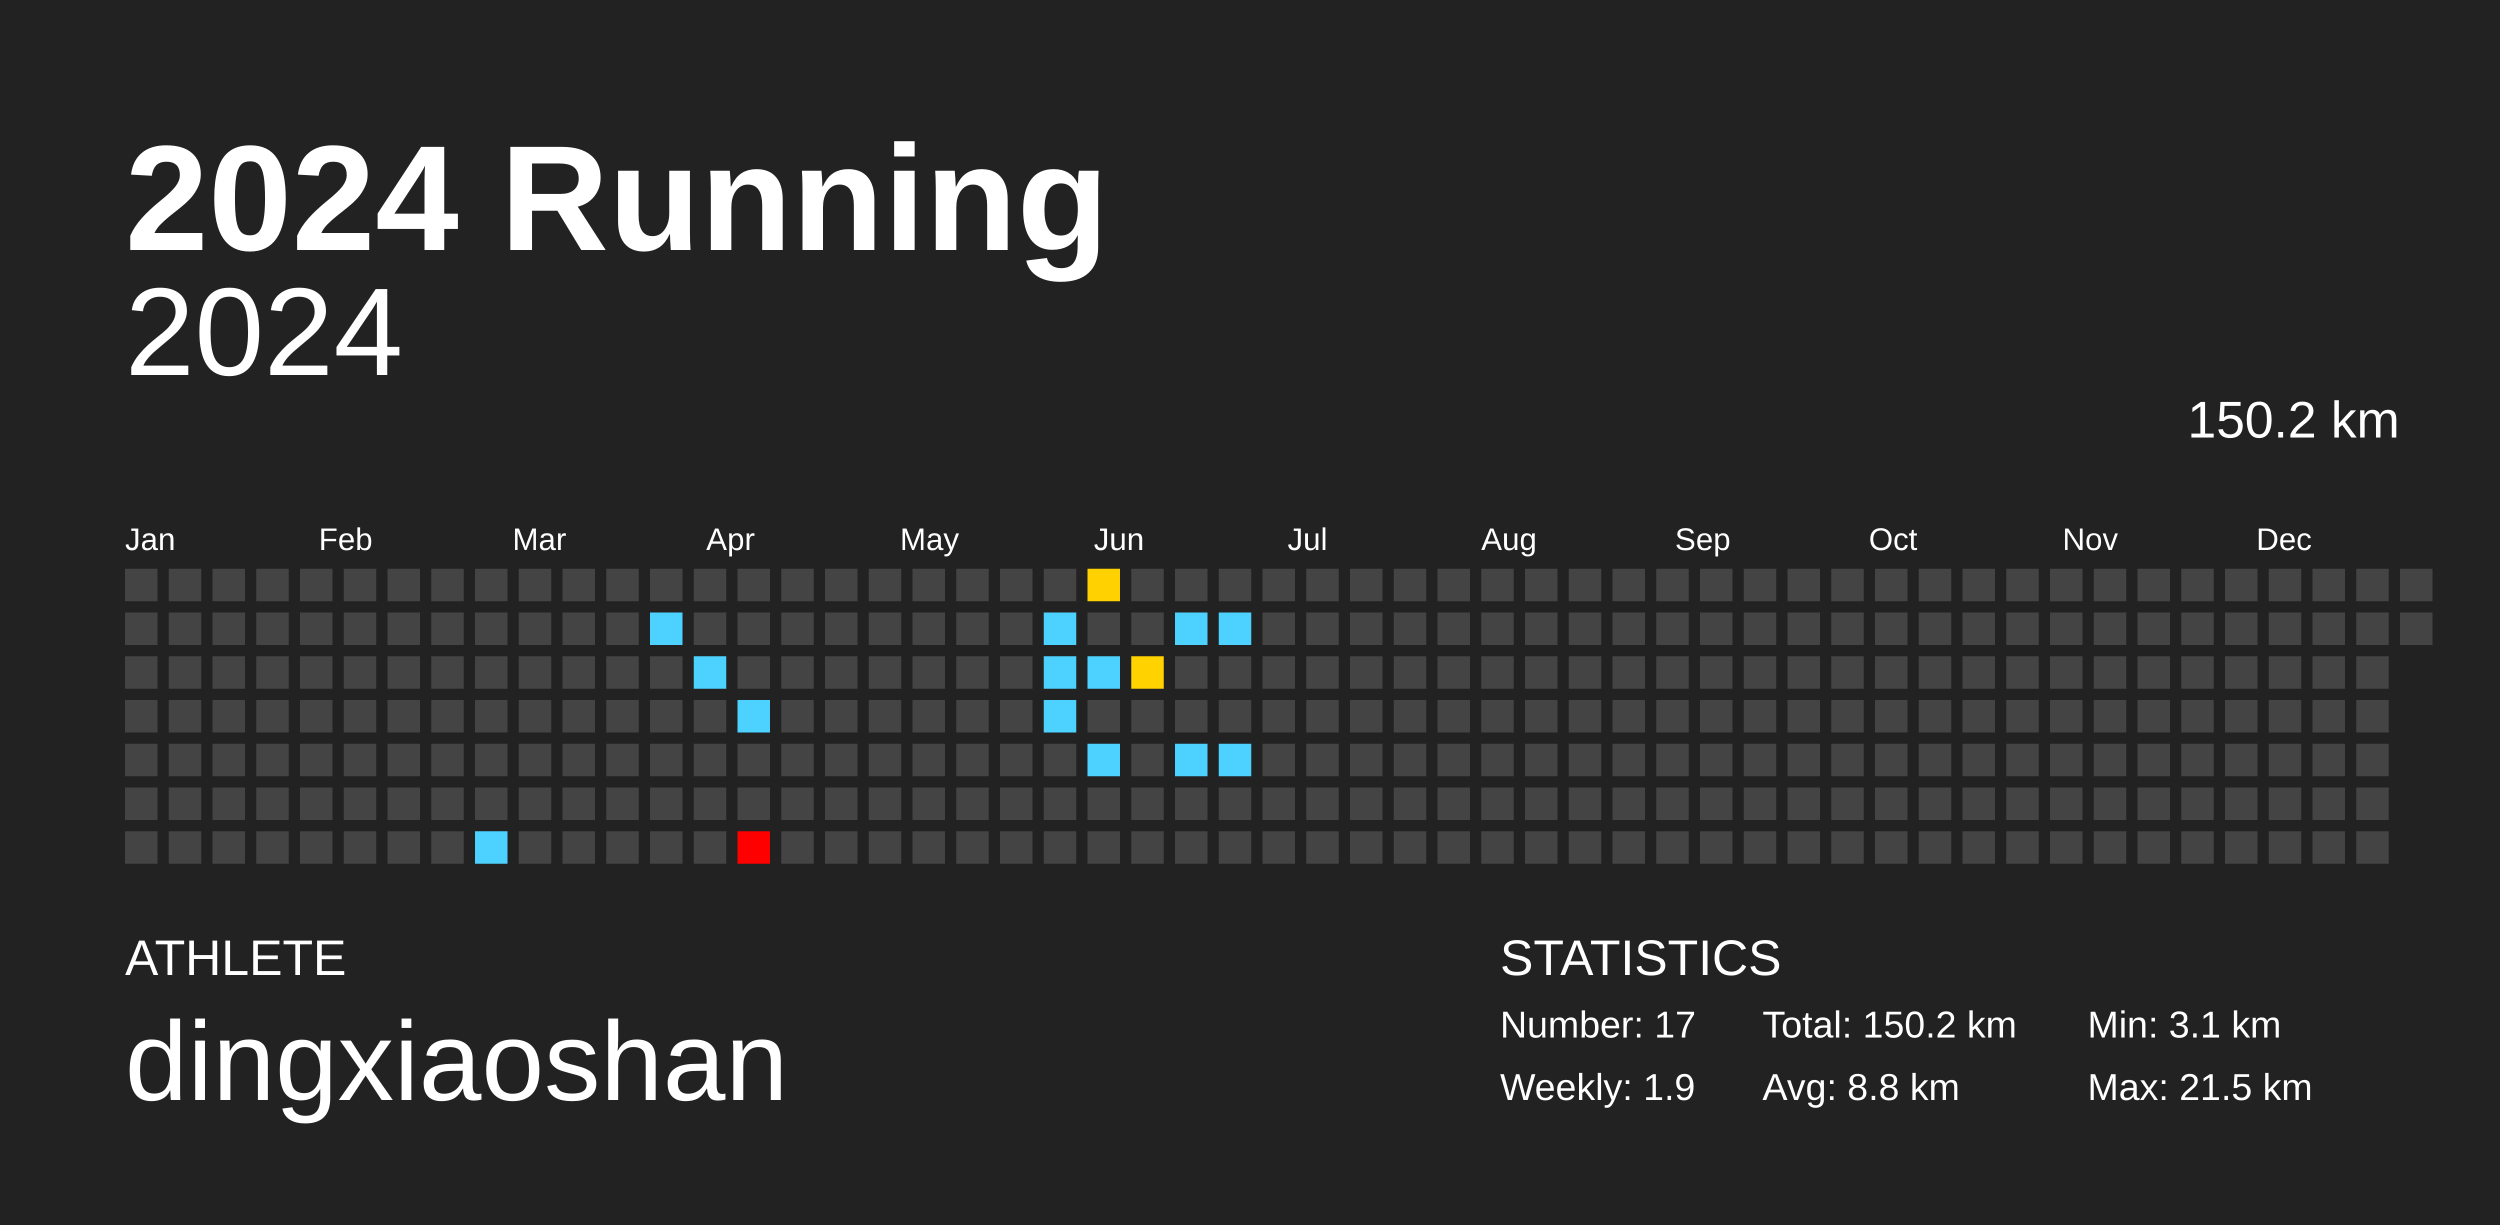
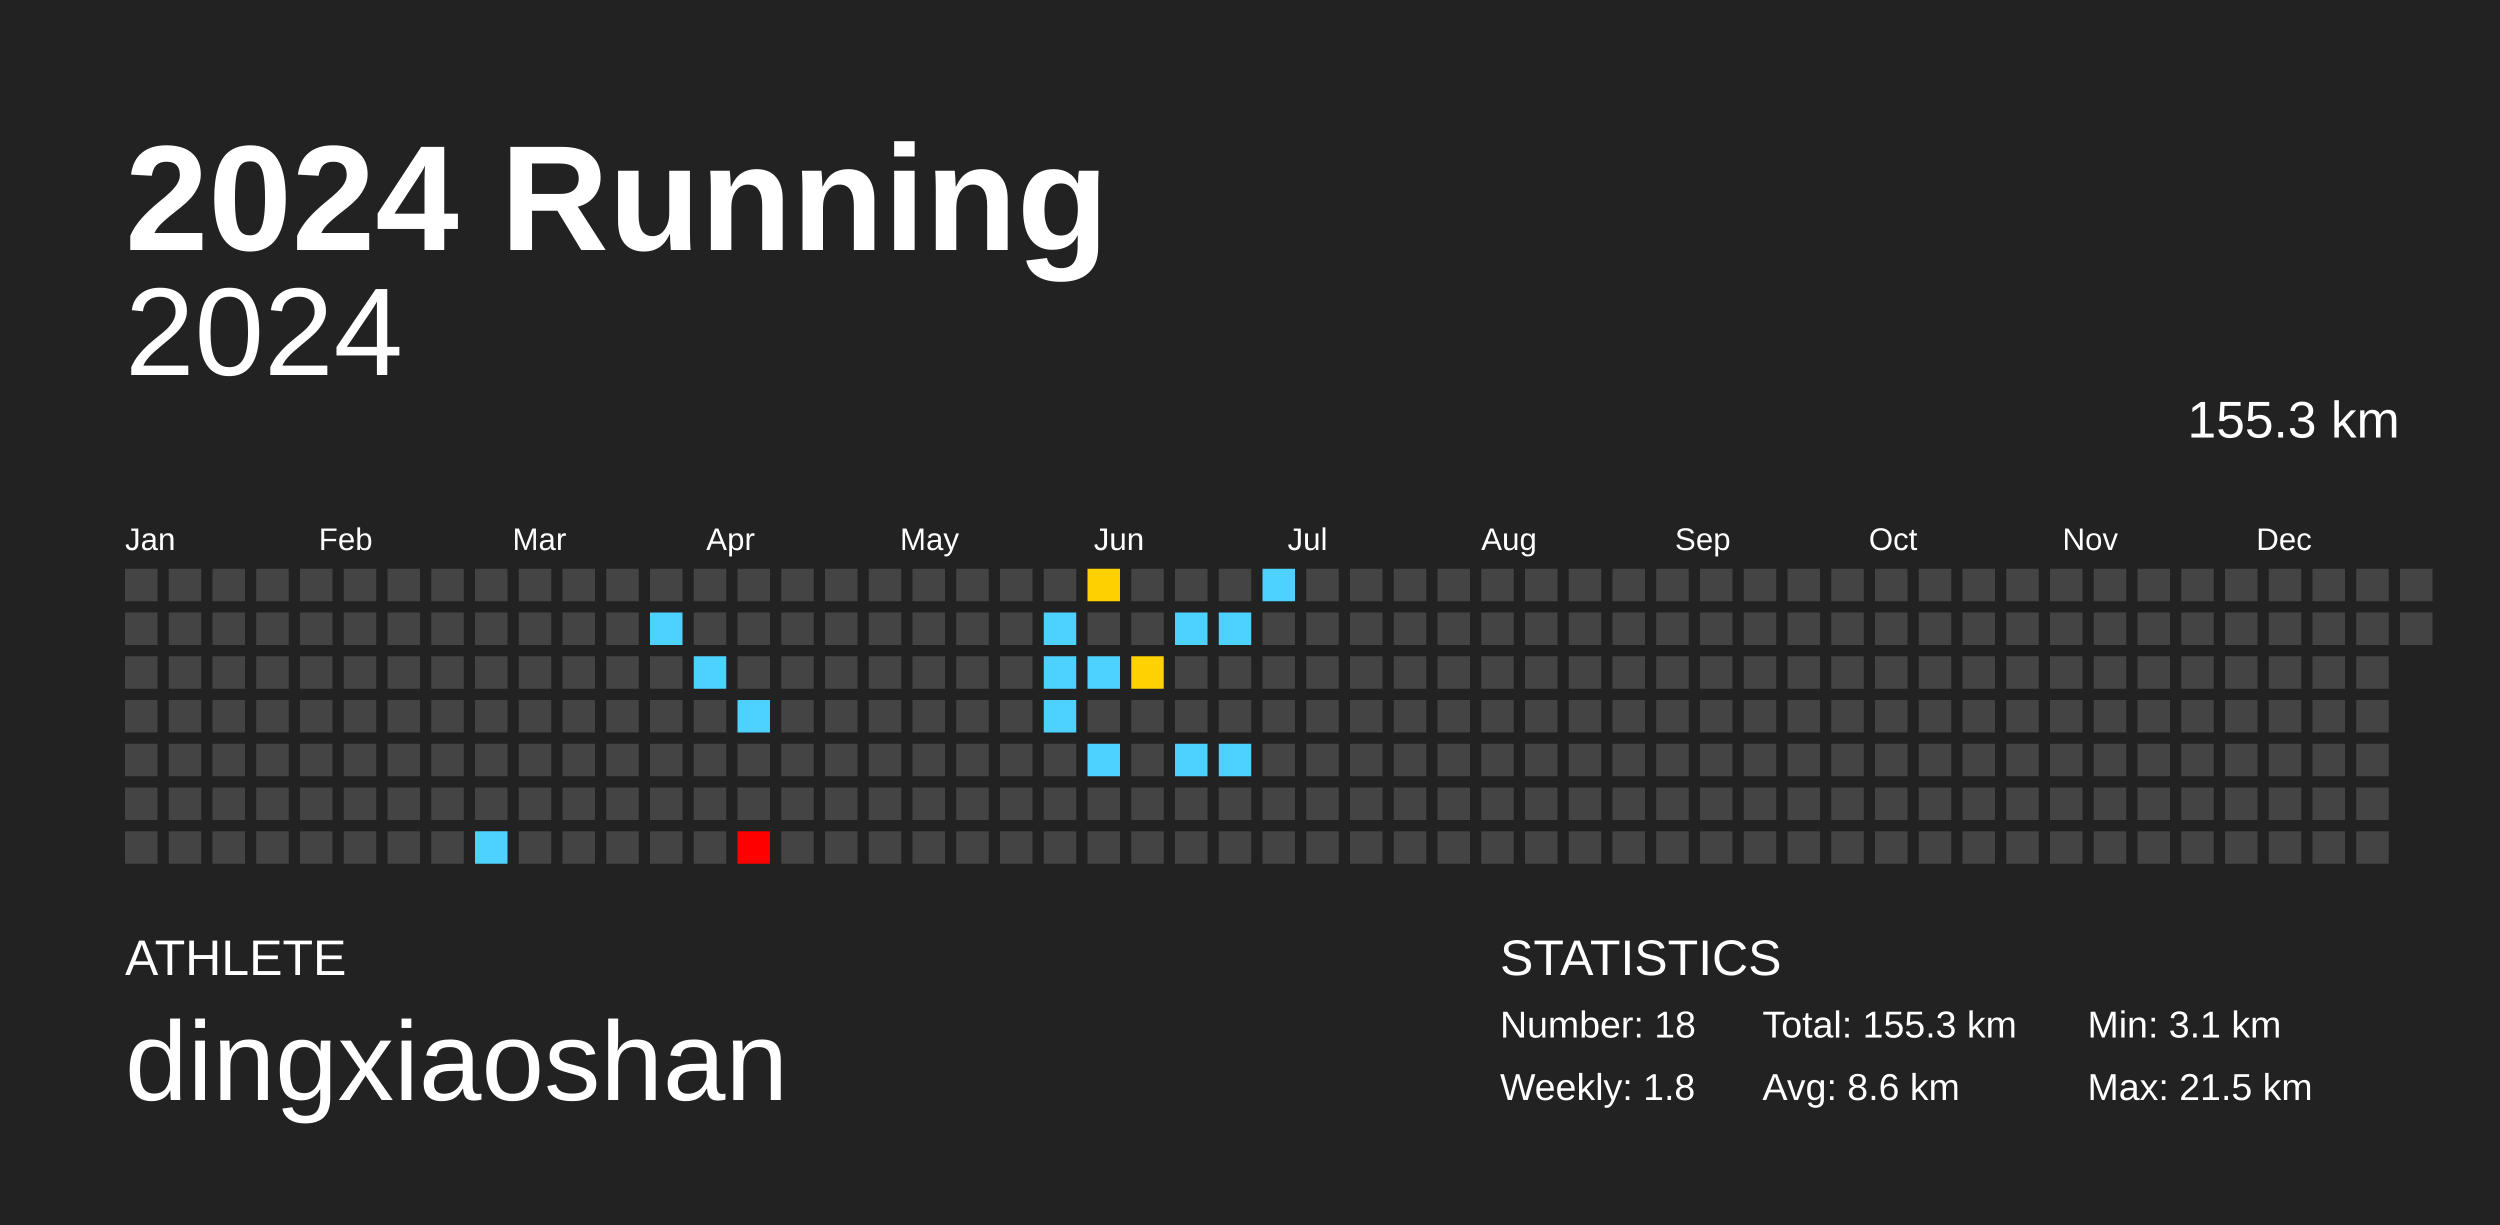
<svg xmlns="http://www.w3.org/2000/svg" baseProfile="full" height="98mm" version="1.1" viewBox="0,0,200,98" width="200mm">
  <defs />
  <rect fill="#222222" height="98" width="200" x="0" y="0" />
  <text fill="#FFFFFF" style="font-size:12px; font-family:Arial; font-weight:bold;" x="10" y="20">2024 Running</text>
  <text fill="#FFFFFF" style="font-size:4px; font-family:Arial" x="10" y="78">ATHLETE</text>
  <text fill="#FFFFFF" style="font-size:9px; font-family:Arial" x="10" y="88">dingxiaoshan</text>
  <text fill="#FFFFFF" style="font-size:4px; font-family:Arial" x="120" y="78">STATISTICS</text>
-   <text fill="#FFFFFF" style="font-size:3px; font-family:Arial" x="120" y="83">Number: 17</text>
-   <text fill="#FFFFFF" style="font-size:3px; font-family:Arial" x="120" y="88">Weekly: 1.9</text>
-   <text fill="#FFFFFF" style="font-size:3px; font-family:Arial" x="141" y="83">Total: 150.2 km</text>
-   <text fill="#FFFFFF" style="font-size:3px; font-family:Arial" x="141" y="88">Avg: 8.8 km</text>
+   <text fill="#FFFFFF" style="font-size:3px; font-family:Arial" x="120" y="83">Number: 18</text>
+   <text fill="#FFFFFF" style="font-size:3px; font-family:Arial" x="120" y="88">Weekly: 1.8</text>
+   <text fill="#FFFFFF" style="font-size:3px; font-family:Arial" x="141" y="83">Total: 155.3 km</text>
+   <text fill="#FFFFFF" style="font-size:3px; font-family:Arial" x="141" y="88">Avg: 8.6 km</text>
  <text fill="#FFFFFF" style="font-size:3px; font-family:Arial" x="167" y="83">Min: 3.1 km</text>
  <text fill="#FFFFFF" style="font-size:3px; font-family:Arial" x="167" y="88">Max: 21.5 km</text>
  <text alignment-baseline="hanging" fill="#FFFFFF" style="font-size:10.0px; font-family:Arial;" x="10" y="30">2024</text>
-   <text alignment-baseline="hanging" fill="#FFFFFF" style="font-size:4.125px; font-family:Arial;" x="175" y="35">150.2 km</text>
+   <text alignment-baseline="hanging" fill="#FFFFFF" style="font-size:4.125px; font-family:Arial;" x="175" y="35">155.3 km</text>
  <text fill="#FFFFFF" style="font-size:2.5px; font-family:Arial" x="10.0" y="44">Jan</text>
  <text fill="#FFFFFF" style="font-size:2.5px; font-family:Arial" x="25.5" y="44">Feb</text>
  <text fill="#FFFFFF" style="font-size:2.5px; font-family:Arial" x="41.0" y="44">Mar</text>
  <text fill="#FFFFFF" style="font-size:2.5px; font-family:Arial" x="56.5" y="44">Apr</text>
  <text fill="#FFFFFF" style="font-size:2.5px; font-family:Arial" x="72.0" y="44">May</text>
  <text fill="#FFFFFF" style="font-size:2.5px; font-family:Arial" x="87.5" y="44">Jun</text>
  <text fill="#FFFFFF" style="font-size:2.5px; font-family:Arial" x="103.0" y="44">Jul</text>
  <text fill="#FFFFFF" style="font-size:2.5px; font-family:Arial" x="118.5" y="44">Aug</text>
  <text fill="#FFFFFF" style="font-size:2.5px; font-family:Arial" x="134.0" y="44">Sep</text>
  <text fill="#FFFFFF" style="font-size:2.5px; font-family:Arial" x="149.5" y="44">Oct</text>
  <text fill="#FFFFFF" style="font-size:2.5px; font-family:Arial" x="165.0" y="44">Nov</text>
  <text fill="#FFFFFF" style="font-size:2.5px; font-family:Arial" x="180.5" y="44">Dec</text>
  <rect fill="#444444" height="2.6" width="2.6" x="10.0" y="45.5" />
  <rect fill="#444444" height="2.6" width="2.6" x="10.0" y="49.0" />
  <rect fill="#444444" height="2.6" width="2.6" x="10.0" y="52.5" />
  <rect fill="#444444" height="2.6" width="2.6" x="10.0" y="56.0" />
  <rect fill="#444444" height="2.6" width="2.6" x="10.0" y="59.5" />
  <rect fill="#444444" height="2.6" width="2.6" x="10.0" y="63.0" />
  <rect fill="#444444" height="2.6" width="2.6" x="10.0" y="66.5" />
  <rect fill="#444444" height="2.6" width="2.6" x="13.5" y="45.5" />
  <rect fill="#444444" height="2.6" width="2.6" x="13.5" y="49.0" />
  <rect fill="#444444" height="2.6" width="2.6" x="13.5" y="52.5" />
  <rect fill="#444444" height="2.6" width="2.6" x="13.5" y="56.0" />
  <rect fill="#444444" height="2.6" width="2.6" x="13.5" y="59.5" />
  <rect fill="#444444" height="2.6" width="2.6" x="13.5" y="63.0" />
  <rect fill="#444444" height="2.6" width="2.6" x="13.5" y="66.5" />
  <rect fill="#444444" height="2.6" width="2.6" x="17.0" y="45.5" />
  <rect fill="#444444" height="2.6" width="2.6" x="17.0" y="49.0" />
  <rect fill="#444444" height="2.6" width="2.6" x="17.0" y="52.5" />
  <rect fill="#444444" height="2.6" width="2.6" x="17.0" y="56.0" />
  <rect fill="#444444" height="2.6" width="2.6" x="17.0" y="59.5" />
  <rect fill="#444444" height="2.6" width="2.6" x="17.0" y="63.0" />
  <rect fill="#444444" height="2.6" width="2.6" x="17.0" y="66.5" />
  <rect fill="#444444" height="2.6" width="2.6" x="20.5" y="45.5" />
  <rect fill="#444444" height="2.6" width="2.6" x="20.5" y="49.0" />
  <rect fill="#444444" height="2.6" width="2.6" x="20.5" y="52.5" />
  <rect fill="#444444" height="2.6" width="2.6" x="20.5" y="56.0" />
  <rect fill="#444444" height="2.6" width="2.6" x="20.5" y="59.5" />
  <rect fill="#444444" height="2.6" width="2.6" x="20.5" y="63.0" />
  <rect fill="#444444" height="2.6" width="2.6" x="20.5" y="66.5" />
  <rect fill="#444444" height="2.6" width="2.6" x="24.0" y="45.5" />
  <rect fill="#444444" height="2.6" width="2.6" x="24.0" y="49.0" />
  <rect fill="#444444" height="2.6" width="2.6" x="24.0" y="52.5" />
  <rect fill="#444444" height="2.6" width="2.6" x="24.0" y="56.0" />
  <rect fill="#444444" height="2.6" width="2.6" x="24.0" y="59.5" />
  <rect fill="#444444" height="2.6" width="2.6" x="24.0" y="63.0" />
  <rect fill="#444444" height="2.6" width="2.6" x="24.0" y="66.5" />
  <rect fill="#444444" height="2.6" width="2.6" x="27.5" y="45.5" />
  <rect fill="#444444" height="2.6" width="2.6" x="27.5" y="49.0" />
  <rect fill="#444444" height="2.6" width="2.6" x="27.5" y="52.5" />
  <rect fill="#444444" height="2.6" width="2.6" x="27.5" y="56.0" />
  <rect fill="#444444" height="2.6" width="2.6" x="27.5" y="59.5" />
  <rect fill="#444444" height="2.6" width="2.6" x="27.5" y="63.0" />
  <rect fill="#444444" height="2.6" width="2.6" x="27.5" y="66.5" />
  <rect fill="#444444" height="2.6" width="2.6" x="31.0" y="45.5" />
  <rect fill="#444444" height="2.6" width="2.6" x="31.0" y="49.0" />
  <rect fill="#444444" height="2.6" width="2.6" x="31.0" y="52.5" />
  <rect fill="#444444" height="2.6" width="2.6" x="31.0" y="56.0" />
  <rect fill="#444444" height="2.6" width="2.6" x="31.0" y="59.5" />
  <rect fill="#444444" height="2.6" width="2.6" x="31.0" y="63.0" />
  <rect fill="#444444" height="2.6" width="2.6" x="31.0" y="66.5" />
  <rect fill="#444444" height="2.6" width="2.6" x="34.5" y="45.5" />
  <rect fill="#444444" height="2.6" width="2.6" x="34.5" y="49.0" />
  <rect fill="#444444" height="2.6" width="2.6" x="34.5" y="52.5" />
  <rect fill="#444444" height="2.6" width="2.6" x="34.5" y="56.0" />
  <rect fill="#444444" height="2.6" width="2.6" x="34.5" y="59.5" />
  <rect fill="#444444" height="2.6" width="2.6" x="34.5" y="63.0" />
  <rect fill="#444444" height="2.6" width="2.6" x="34.5" y="66.5" />
  <rect fill="#444444" height="2.6" width="2.6" x="38.0" y="45.5" />
  <rect fill="#444444" height="2.6" width="2.6" x="38.0" y="49.0" />
  <rect fill="#444444" height="2.6" width="2.6" x="38.0" y="52.5" />
  <rect fill="#444444" height="2.6" width="2.6" x="38.0" y="56.0" />
  <rect fill="#444444" height="2.6" width="2.6" x="38.0" y="59.5" />
  <rect fill="#444444" height="2.6" width="2.6" x="38.0" y="63.0" />
  <rect fill="#4dd2ff" height="2.6" width="2.6" x="38.0" y="66.5" />
  <rect fill="#444444" height="2.6" width="2.6" x="41.5" y="45.5" />
  <rect fill="#444444" height="2.6" width="2.6" x="41.5" y="49.0" />
  <rect fill="#444444" height="2.6" width="2.6" x="41.5" y="52.5" />
  <rect fill="#444444" height="2.6" width="2.6" x="41.5" y="56.0" />
  <rect fill="#444444" height="2.6" width="2.6" x="41.5" y="59.5" />
  <rect fill="#444444" height="2.6" width="2.6" x="41.5" y="63.0" />
  <rect fill="#444444" height="2.6" width="2.6" x="41.5" y="66.5" />
  <rect fill="#444444" height="2.6" width="2.6" x="45.0" y="45.5" />
  <rect fill="#444444" height="2.6" width="2.6" x="45.0" y="49.0" />
  <rect fill="#444444" height="2.6" width="2.6" x="45.0" y="52.5" />
  <rect fill="#444444" height="2.6" width="2.6" x="45.0" y="56.0" />
  <rect fill="#444444" height="2.6" width="2.6" x="45.0" y="59.5" />
  <rect fill="#444444" height="2.6" width="2.6" x="45.0" y="63.0" />
  <rect fill="#444444" height="2.6" width="2.6" x="45.0" y="66.5" />
  <rect fill="#444444" height="2.6" width="2.6" x="48.5" y="45.5" />
  <rect fill="#444444" height="2.6" width="2.6" x="48.5" y="49.0" />
  <rect fill="#444444" height="2.6" width="2.6" x="48.5" y="52.5" />
  <rect fill="#444444" height="2.6" width="2.6" x="48.5" y="56.0" />
  <rect fill="#444444" height="2.6" width="2.6" x="48.5" y="59.5" />
  <rect fill="#444444" height="2.6" width="2.6" x="48.5" y="63.0" />
  <rect fill="#444444" height="2.6" width="2.6" x="48.5" y="66.5" />
  <rect fill="#444444" height="2.6" width="2.6" x="52.0" y="45.5" />
  <rect fill="#4dd2ff" height="2.6" width="2.6" x="52.0" y="49.0" />
  <rect fill="#444444" height="2.6" width="2.6" x="52.0" y="52.5" />
  <rect fill="#444444" height="2.6" width="2.6" x="52.0" y="56.0" />
  <rect fill="#444444" height="2.6" width="2.6" x="52.0" y="59.5" />
  <rect fill="#444444" height="2.6" width="2.6" x="52.0" y="63.0" />
  <rect fill="#444444" height="2.6" width="2.6" x="52.0" y="66.5" />
  <rect fill="#444444" height="2.6" width="2.6" x="55.5" y="45.5" />
  <rect fill="#444444" height="2.6" width="2.6" x="55.5" y="49.0" />
  <rect fill="#4dd2ff" height="2.6" width="2.6" x="55.5" y="52.5" />
  <rect fill="#444444" height="2.6" width="2.6" x="55.5" y="56.0" />
  <rect fill="#444444" height="2.6" width="2.6" x="55.5" y="59.5" />
  <rect fill="#444444" height="2.6" width="2.6" x="55.5" y="63.0" />
  <rect fill="#444444" height="2.6" width="2.6" x="55.5" y="66.5" />
  <rect fill="#444444" height="2.6" width="2.6" x="59.0" y="45.5" />
  <rect fill="#444444" height="2.6" width="2.6" x="59.0" y="49.0" />
  <rect fill="#444444" height="2.6" width="2.6" x="59.0" y="52.5" />
  <rect fill="#4dd2ff" height="2.6" width="2.6" x="59.0" y="56.0" />
  <rect fill="#444444" height="2.6" width="2.6" x="59.0" y="59.5" />
  <rect fill="#444444" height="2.6" width="2.6" x="59.0" y="63.0" />
  <rect fill="red" height="2.6" width="2.6" x="59.0" y="66.5" />
  <rect fill="#444444" height="2.6" width="2.6" x="62.5" y="45.5" />
  <rect fill="#444444" height="2.6" width="2.6" x="62.5" y="49.0" />
  <rect fill="#444444" height="2.6" width="2.6" x="62.5" y="52.5" />
  <rect fill="#444444" height="2.6" width="2.6" x="62.5" y="56.0" />
  <rect fill="#444444" height="2.6" width="2.6" x="62.5" y="59.5" />
  <rect fill="#444444" height="2.6" width="2.6" x="62.5" y="63.0" />
  <rect fill="#444444" height="2.6" width="2.6" x="62.5" y="66.5" />
  <rect fill="#444444" height="2.6" width="2.6" x="66.0" y="45.5" />
  <rect fill="#444444" height="2.6" width="2.6" x="66.0" y="49.0" />
  <rect fill="#444444" height="2.6" width="2.6" x="66.0" y="52.5" />
  <rect fill="#444444" height="2.6" width="2.6" x="66.0" y="56.0" />
  <rect fill="#444444" height="2.6" width="2.6" x="66.0" y="59.5" />
  <rect fill="#444444" height="2.6" width="2.6" x="66.0" y="63.0" />
  <rect fill="#444444" height="2.6" width="2.6" x="66.0" y="66.5" />
  <rect fill="#444444" height="2.6" width="2.6" x="69.5" y="45.5" />
  <rect fill="#444444" height="2.6" width="2.6" x="69.5" y="49.0" />
  <rect fill="#444444" height="2.6" width="2.6" x="69.5" y="52.5" />
  <rect fill="#444444" height="2.6" width="2.6" x="69.5" y="56.0" />
  <rect fill="#444444" height="2.6" width="2.6" x="69.5" y="59.5" />
  <rect fill="#444444" height="2.6" width="2.6" x="69.5" y="63.0" />
  <rect fill="#444444" height="2.6" width="2.6" x="69.5" y="66.5" />
  <rect fill="#444444" height="2.6" width="2.6" x="73.0" y="45.5" />
  <rect fill="#444444" height="2.6" width="2.6" x="73.0" y="49.0" />
  <rect fill="#444444" height="2.6" width="2.6" x="73.0" y="52.5" />
  <rect fill="#444444" height="2.6" width="2.6" x="73.0" y="56.0" />
  <rect fill="#444444" height="2.6" width="2.6" x="73.0" y="59.5" />
  <rect fill="#444444" height="2.6" width="2.6" x="73.0" y="63.0" />
  <rect fill="#444444" height="2.6" width="2.6" x="73.0" y="66.5" />
  <rect fill="#444444" height="2.6" width="2.6" x="76.5" y="45.5" />
  <rect fill="#444444" height="2.6" width="2.6" x="76.5" y="49.0" />
  <rect fill="#444444" height="2.6" width="2.6" x="76.5" y="52.5" />
  <rect fill="#444444" height="2.6" width="2.6" x="76.5" y="56.0" />
  <rect fill="#444444" height="2.6" width="2.6" x="76.5" y="59.5" />
  <rect fill="#444444" height="2.6" width="2.6" x="76.5" y="63.0" />
  <rect fill="#444444" height="2.6" width="2.6" x="76.5" y="66.5" />
  <rect fill="#444444" height="2.6" width="2.6" x="80.0" y="45.5" />
  <rect fill="#444444" height="2.6" width="2.6" x="80.0" y="49.0" />
  <rect fill="#444444" height="2.6" width="2.6" x="80.0" y="52.5" />
  <rect fill="#444444" height="2.6" width="2.6" x="80.0" y="56.0" />
  <rect fill="#444444" height="2.6" width="2.6" x="80.0" y="59.5" />
  <rect fill="#444444" height="2.6" width="2.6" x="80.0" y="63.0" />
  <rect fill="#444444" height="2.6" width="2.6" x="80.0" y="66.5" />
  <rect fill="#444444" height="2.6" width="2.6" x="83.5" y="45.5" />
  <rect fill="#4dd2ff" height="2.6" width="2.6" x="83.5" y="49.0" />
  <rect fill="#4dd2ff" height="2.6" width="2.6" x="83.5" y="52.5" />
  <rect fill="#4dd2ff" height="2.6" width="2.6" x="83.5" y="56.0" />
  <rect fill="#444444" height="2.6" width="2.6" x="83.5" y="59.5" />
  <rect fill="#444444" height="2.6" width="2.6" x="83.5" y="63.0" />
  <rect fill="#444444" height="2.6" width="2.6" x="83.5" y="66.5" />
  <rect fill="#ffd100" height="2.6" width="2.6" x="87.0" y="45.5" />
  <rect fill="#444444" height="2.6" width="2.6" x="87.0" y="49.0" />
  <rect fill="#4dd2ff" height="2.6" width="2.6" x="87.0" y="52.5" />
  <rect fill="#444444" height="2.6" width="2.6" x="87.0" y="56.0" />
  <rect fill="#4dd2ff" height="2.6" width="2.6" x="87.0" y="59.5" />
  <rect fill="#444444" height="2.6" width="2.6" x="87.0" y="63.0" />
  <rect fill="#444444" height="2.6" width="2.6" x="87.0" y="66.5" />
  <rect fill="#444444" height="2.6" width="2.6" x="90.5" y="45.5" />
  <rect fill="#444444" height="2.6" width="2.6" x="90.5" y="49.0" />
  <rect fill="#ffd200" height="2.6" width="2.6" x="90.5" y="52.5" />
  <rect fill="#444444" height="2.6" width="2.6" x="90.5" y="56.0" />
  <rect fill="#444444" height="2.6" width="2.6" x="90.5" y="59.5" />
  <rect fill="#444444" height="2.6" width="2.6" x="90.5" y="63.0" />
  <rect fill="#444444" height="2.6" width="2.6" x="90.5" y="66.5" />
  <rect fill="#444444" height="2.6" width="2.6" x="94.0" y="45.5" />
  <rect fill="#4dd2ff" height="2.6" width="2.6" x="94.0" y="49.0" />
  <rect fill="#444444" height="2.6" width="2.6" x="94.0" y="52.5" />
  <rect fill="#444444" height="2.6" width="2.6" x="94.0" y="56.0" />
  <rect fill="#4dd2ff" height="2.6" width="2.6" x="94.0" y="59.5" />
  <rect fill="#444444" height="2.6" width="2.6" x="94.0" y="63.0" />
  <rect fill="#444444" height="2.6" width="2.6" x="94.0" y="66.5" />
  <rect fill="#444444" height="2.6" width="2.6" x="97.5" y="45.5" />
  <rect fill="#4dd2ff" height="2.6" width="2.6" x="97.5" y="49.0" />
  <rect fill="#444444" height="2.6" width="2.6" x="97.5" y="52.5" />
  <rect fill="#444444" height="2.6" width="2.6" x="97.5" y="56.0" />
  <rect fill="#4dd2ff" height="2.6" width="2.6" x="97.5" y="59.5" />
  <rect fill="#444444" height="2.6" width="2.6" x="97.5" y="63.0" />
  <rect fill="#444444" height="2.6" width="2.6" x="97.5" y="66.5" />
-   <rect fill="#444444" height="2.6" width="2.6" x="101.0" y="45.5" />
+   <rect fill="#4dd2ff" height="2.6" width="2.6" x="101.0" y="45.5" />
  <rect fill="#444444" height="2.6" width="2.6" x="101.0" y="49.0" />
  <rect fill="#444444" height="2.6" width="2.6" x="101.0" y="52.5" />
  <rect fill="#444444" height="2.6" width="2.6" x="101.0" y="56.0" />
  <rect fill="#444444" height="2.6" width="2.6" x="101.0" y="59.5" />
  <rect fill="#444444" height="2.6" width="2.6" x="101.0" y="63.0" />
  <rect fill="#444444" height="2.6" width="2.6" x="101.0" y="66.5" />
  <rect fill="#444444" height="2.6" width="2.6" x="104.5" y="45.5" />
  <rect fill="#444444" height="2.6" width="2.6" x="104.5" y="49.0" />
  <rect fill="#444444" height="2.6" width="2.6" x="104.5" y="52.5" />
  <rect fill="#444444" height="2.6" width="2.6" x="104.5" y="56.0" />
  <rect fill="#444444" height="2.6" width="2.6" x="104.5" y="59.5" />
  <rect fill="#444444" height="2.6" width="2.6" x="104.5" y="63.0" />
  <rect fill="#444444" height="2.6" width="2.6" x="104.5" y="66.5" />
  <rect fill="#444444" height="2.6" width="2.6" x="108.0" y="45.5" />
  <rect fill="#444444" height="2.6" width="2.6" x="108.0" y="49.0" />
  <rect fill="#444444" height="2.6" width="2.6" x="108.0" y="52.5" />
  <rect fill="#444444" height="2.6" width="2.6" x="108.0" y="56.0" />
  <rect fill="#444444" height="2.6" width="2.6" x="108.0" y="59.5" />
  <rect fill="#444444" height="2.6" width="2.6" x="108.0" y="63.0" />
  <rect fill="#444444" height="2.6" width="2.6" x="108.0" y="66.5" />
  <rect fill="#444444" height="2.6" width="2.6" x="111.5" y="45.5" />
  <rect fill="#444444" height="2.6" width="2.6" x="111.5" y="49.0" />
  <rect fill="#444444" height="2.6" width="2.6" x="111.5" y="52.5" />
  <rect fill="#444444" height="2.6" width="2.6" x="111.5" y="56.0" />
  <rect fill="#444444" height="2.6" width="2.6" x="111.5" y="59.5" />
  <rect fill="#444444" height="2.6" width="2.6" x="111.5" y="63.0" />
  <rect fill="#444444" height="2.6" width="2.6" x="111.5" y="66.5" />
  <rect fill="#444444" height="2.6" width="2.6" x="115.0" y="45.5" />
  <rect fill="#444444" height="2.6" width="2.6" x="115.0" y="49.0" />
  <rect fill="#444444" height="2.6" width="2.6" x="115.0" y="52.5" />
  <rect fill="#444444" height="2.6" width="2.6" x="115.0" y="56.0" />
  <rect fill="#444444" height="2.6" width="2.6" x="115.0" y="59.5" />
  <rect fill="#444444" height="2.6" width="2.6" x="115.0" y="63.0" />
  <rect fill="#444444" height="2.6" width="2.6" x="115.0" y="66.5" />
  <rect fill="#444444" height="2.6" width="2.6" x="118.5" y="45.5" />
  <rect fill="#444444" height="2.6" width="2.6" x="118.5" y="49.0" />
  <rect fill="#444444" height="2.6" width="2.6" x="118.5" y="52.5" />
  <rect fill="#444444" height="2.6" width="2.6" x="118.5" y="56.0" />
  <rect fill="#444444" height="2.6" width="2.6" x="118.5" y="59.5" />
  <rect fill="#444444" height="2.6" width="2.6" x="118.5" y="63.0" />
  <rect fill="#444444" height="2.6" width="2.6" x="118.5" y="66.5" />
  <rect fill="#444444" height="2.6" width="2.6" x="122.0" y="45.5" />
  <rect fill="#444444" height="2.6" width="2.6" x="122.0" y="49.0" />
  <rect fill="#444444" height="2.6" width="2.6" x="122.0" y="52.5" />
  <rect fill="#444444" height="2.6" width="2.6" x="122.0" y="56.0" />
  <rect fill="#444444" height="2.6" width="2.6" x="122.0" y="59.5" />
  <rect fill="#444444" height="2.6" width="2.6" x="122.0" y="63.0" />
  <rect fill="#444444" height="2.6" width="2.6" x="122.0" y="66.5" />
  <rect fill="#444444" height="2.6" width="2.6" x="125.5" y="45.5" />
  <rect fill="#444444" height="2.6" width="2.6" x="125.5" y="49.0" />
  <rect fill="#444444" height="2.6" width="2.6" x="125.5" y="52.5" />
  <rect fill="#444444" height="2.6" width="2.6" x="125.5" y="56.0" />
  <rect fill="#444444" height="2.6" width="2.6" x="125.5" y="59.5" />
  <rect fill="#444444" height="2.6" width="2.6" x="125.5" y="63.0" />
  <rect fill="#444444" height="2.6" width="2.6" x="125.5" y="66.5" />
  <rect fill="#444444" height="2.6" width="2.6" x="129.0" y="45.5" />
  <rect fill="#444444" height="2.6" width="2.6" x="129.0" y="49.0" />
  <rect fill="#444444" height="2.6" width="2.6" x="129.0" y="52.5" />
  <rect fill="#444444" height="2.6" width="2.6" x="129.0" y="56.0" />
  <rect fill="#444444" height="2.6" width="2.6" x="129.0" y="59.5" />
  <rect fill="#444444" height="2.6" width="2.6" x="129.0" y="63.0" />
  <rect fill="#444444" height="2.6" width="2.6" x="129.0" y="66.5" />
  <rect fill="#444444" height="2.6" width="2.6" x="132.5" y="45.5" />
  <rect fill="#444444" height="2.6" width="2.6" x="132.5" y="49.0" />
  <rect fill="#444444" height="2.6" width="2.6" x="132.5" y="52.5" />
  <rect fill="#444444" height="2.6" width="2.6" x="132.5" y="56.0" />
  <rect fill="#444444" height="2.6" width="2.6" x="132.5" y="59.5" />
  <rect fill="#444444" height="2.6" width="2.6" x="132.5" y="63.0" />
  <rect fill="#444444" height="2.6" width="2.6" x="132.5" y="66.5" />
  <rect fill="#444444" height="2.6" width="2.6" x="136.0" y="45.5" />
  <rect fill="#444444" height="2.6" width="2.6" x="136.0" y="49.0" />
  <rect fill="#444444" height="2.6" width="2.6" x="136.0" y="52.5" />
  <rect fill="#444444" height="2.6" width="2.6" x="136.0" y="56.0" />
  <rect fill="#444444" height="2.6" width="2.6" x="136.0" y="59.5" />
  <rect fill="#444444" height="2.6" width="2.6" x="136.0" y="63.0" />
  <rect fill="#444444" height="2.6" width="2.6" x="136.0" y="66.5" />
  <rect fill="#444444" height="2.6" width="2.6" x="139.5" y="45.5" />
  <rect fill="#444444" height="2.6" width="2.6" x="139.5" y="49.0" />
  <rect fill="#444444" height="2.6" width="2.6" x="139.5" y="52.5" />
  <rect fill="#444444" height="2.6" width="2.6" x="139.5" y="56.0" />
  <rect fill="#444444" height="2.6" width="2.6" x="139.5" y="59.5" />
  <rect fill="#444444" height="2.6" width="2.6" x="139.5" y="63.0" />
  <rect fill="#444444" height="2.6" width="2.6" x="139.5" y="66.5" />
  <rect fill="#444444" height="2.6" width="2.6" x="143.0" y="45.5" />
  <rect fill="#444444" height="2.6" width="2.6" x="143.0" y="49.0" />
  <rect fill="#444444" height="2.6" width="2.6" x="143.0" y="52.5" />
  <rect fill="#444444" height="2.6" width="2.6" x="143.0" y="56.0" />
  <rect fill="#444444" height="2.6" width="2.6" x="143.0" y="59.5" />
  <rect fill="#444444" height="2.6" width="2.6" x="143.0" y="63.0" />
  <rect fill="#444444" height="2.6" width="2.6" x="143.0" y="66.5" />
  <rect fill="#444444" height="2.6" width="2.6" x="146.5" y="45.5" />
  <rect fill="#444444" height="2.6" width="2.6" x="146.5" y="49.0" />
  <rect fill="#444444" height="2.6" width="2.6" x="146.5" y="52.5" />
  <rect fill="#444444" height="2.6" width="2.6" x="146.5" y="56.0" />
  <rect fill="#444444" height="2.6" width="2.6" x="146.5" y="59.5" />
  <rect fill="#444444" height="2.6" width="2.6" x="146.5" y="63.0" />
  <rect fill="#444444" height="2.6" width="2.6" x="146.5" y="66.5" />
  <rect fill="#444444" height="2.6" width="2.6" x="150.0" y="45.5" />
  <rect fill="#444444" height="2.6" width="2.6" x="150.0" y="49.0" />
  <rect fill="#444444" height="2.6" width="2.6" x="150.0" y="52.5" />
  <rect fill="#444444" height="2.6" width="2.6" x="150.0" y="56.0" />
  <rect fill="#444444" height="2.6" width="2.6" x="150.0" y="59.5" />
  <rect fill="#444444" height="2.6" width="2.6" x="150.0" y="63.0" />
  <rect fill="#444444" height="2.6" width="2.6" x="150.0" y="66.5" />
  <rect fill="#444444" height="2.6" width="2.6" x="153.5" y="45.5" />
  <rect fill="#444444" height="2.6" width="2.6" x="153.5" y="49.0" />
  <rect fill="#444444" height="2.6" width="2.6" x="153.5" y="52.5" />
  <rect fill="#444444" height="2.6" width="2.6" x="153.5" y="56.0" />
  <rect fill="#444444" height="2.6" width="2.6" x="153.5" y="59.5" />
  <rect fill="#444444" height="2.6" width="2.6" x="153.5" y="63.0" />
  <rect fill="#444444" height="2.6" width="2.6" x="153.5" y="66.5" />
  <rect fill="#444444" height="2.6" width="2.6" x="157.0" y="45.5" />
  <rect fill="#444444" height="2.6" width="2.6" x="157.0" y="49.0" />
  <rect fill="#444444" height="2.6" width="2.6" x="157.0" y="52.5" />
  <rect fill="#444444" height="2.6" width="2.6" x="157.0" y="56.0" />
  <rect fill="#444444" height="2.6" width="2.6" x="157.0" y="59.5" />
  <rect fill="#444444" height="2.6" width="2.6" x="157.0" y="63.0" />
  <rect fill="#444444" height="2.6" width="2.6" x="157.0" y="66.5" />
  <rect fill="#444444" height="2.6" width="2.6" x="160.5" y="45.5" />
  <rect fill="#444444" height="2.6" width="2.6" x="160.5" y="49.0" />
  <rect fill="#444444" height="2.6" width="2.6" x="160.5" y="52.5" />
  <rect fill="#444444" height="2.6" width="2.6" x="160.5" y="56.0" />
  <rect fill="#444444" height="2.6" width="2.6" x="160.5" y="59.5" />
  <rect fill="#444444" height="2.6" width="2.6" x="160.5" y="63.0" />
  <rect fill="#444444" height="2.6" width="2.6" x="160.5" y="66.5" />
  <rect fill="#444444" height="2.6" width="2.6" x="164.0" y="45.5" />
  <rect fill="#444444" height="2.6" width="2.6" x="164.0" y="49.0" />
  <rect fill="#444444" height="2.6" width="2.6" x="164.0" y="52.5" />
  <rect fill="#444444" height="2.6" width="2.6" x="164.0" y="56.0" />
  <rect fill="#444444" height="2.6" width="2.6" x="164.0" y="59.5" />
  <rect fill="#444444" height="2.6" width="2.6" x="164.0" y="63.0" />
  <rect fill="#444444" height="2.6" width="2.6" x="164.0" y="66.5" />
  <rect fill="#444444" height="2.6" width="2.6" x="167.5" y="45.5" />
  <rect fill="#444444" height="2.6" width="2.6" x="167.5" y="49.0" />
  <rect fill="#444444" height="2.6" width="2.6" x="167.5" y="52.5" />
  <rect fill="#444444" height="2.6" width="2.6" x="167.5" y="56.0" />
  <rect fill="#444444" height="2.6" width="2.6" x="167.5" y="59.5" />
  <rect fill="#444444" height="2.6" width="2.6" x="167.5" y="63.0" />
  <rect fill="#444444" height="2.6" width="2.6" x="167.5" y="66.5" />
  <rect fill="#444444" height="2.6" width="2.6" x="171.0" y="45.5" />
  <rect fill="#444444" height="2.6" width="2.6" x="171.0" y="49.0" />
  <rect fill="#444444" height="2.6" width="2.6" x="171.0" y="52.5" />
  <rect fill="#444444" height="2.6" width="2.6" x="171.0" y="56.0" />
  <rect fill="#444444" height="2.6" width="2.6" x="171.0" y="59.5" />
  <rect fill="#444444" height="2.6" width="2.6" x="171.0" y="63.0" />
  <rect fill="#444444" height="2.6" width="2.6" x="171.0" y="66.5" />
  <rect fill="#444444" height="2.6" width="2.6" x="174.5" y="45.5" />
  <rect fill="#444444" height="2.6" width="2.6" x="174.5" y="49.0" />
  <rect fill="#444444" height="2.6" width="2.6" x="174.5" y="52.5" />
  <rect fill="#444444" height="2.6" width="2.6" x="174.5" y="56.0" />
  <rect fill="#444444" height="2.6" width="2.6" x="174.5" y="59.5" />
  <rect fill="#444444" height="2.6" width="2.6" x="174.5" y="63.0" />
  <rect fill="#444444" height="2.6" width="2.6" x="174.5" y="66.5" />
  <rect fill="#444444" height="2.6" width="2.6" x="178.0" y="45.5" />
  <rect fill="#444444" height="2.6" width="2.6" x="178.0" y="49.0" />
  <rect fill="#444444" height="2.6" width="2.6" x="178.0" y="52.5" />
  <rect fill="#444444" height="2.6" width="2.6" x="178.0" y="56.0" />
  <rect fill="#444444" height="2.6" width="2.6" x="178.0" y="59.5" />
  <rect fill="#444444" height="2.6" width="2.6" x="178.0" y="63.0" />
  <rect fill="#444444" height="2.6" width="2.6" x="178.0" y="66.5" />
  <rect fill="#444444" height="2.6" width="2.6" x="181.5" y="45.5" />
  <rect fill="#444444" height="2.6" width="2.6" x="181.5" y="49.0" />
  <rect fill="#444444" height="2.6" width="2.6" x="181.5" y="52.5" />
  <rect fill="#444444" height="2.6" width="2.6" x="181.5" y="56.0" />
  <rect fill="#444444" height="2.6" width="2.6" x="181.5" y="59.5" />
  <rect fill="#444444" height="2.6" width="2.6" x="181.5" y="63.0" />
  <rect fill="#444444" height="2.6" width="2.6" x="181.5" y="66.5" />
  <rect fill="#444444" height="2.6" width="2.6" x="185.0" y="45.5" />
  <rect fill="#444444" height="2.6" width="2.6" x="185.0" y="49.0" />
  <rect fill="#444444" height="2.6" width="2.6" x="185.0" y="52.5" />
  <rect fill="#444444" height="2.6" width="2.6" x="185.0" y="56.0" />
  <rect fill="#444444" height="2.6" width="2.6" x="185.0" y="59.5" />
  <rect fill="#444444" height="2.6" width="2.6" x="185.0" y="63.0" />
  <rect fill="#444444" height="2.6" width="2.6" x="185.0" y="66.5" />
  <rect fill="#444444" height="2.6" width="2.6" x="188.5" y="45.5" />
  <rect fill="#444444" height="2.6" width="2.6" x="188.5" y="49.0" />
  <rect fill="#444444" height="2.6" width="2.6" x="188.5" y="52.5" />
  <rect fill="#444444" height="2.6" width="2.6" x="188.5" y="56.0" />
  <rect fill="#444444" height="2.6" width="2.6" x="188.5" y="59.5" />
  <rect fill="#444444" height="2.6" width="2.6" x="188.5" y="63.0" />
  <rect fill="#444444" height="2.6" width="2.6" x="188.5" y="66.5" />
  <rect fill="#444444" height="2.6" width="2.6" x="192.0" y="45.5" />
  <rect fill="#444444" height="2.6" width="2.6" x="192.0" y="49.0" />
</svg>
